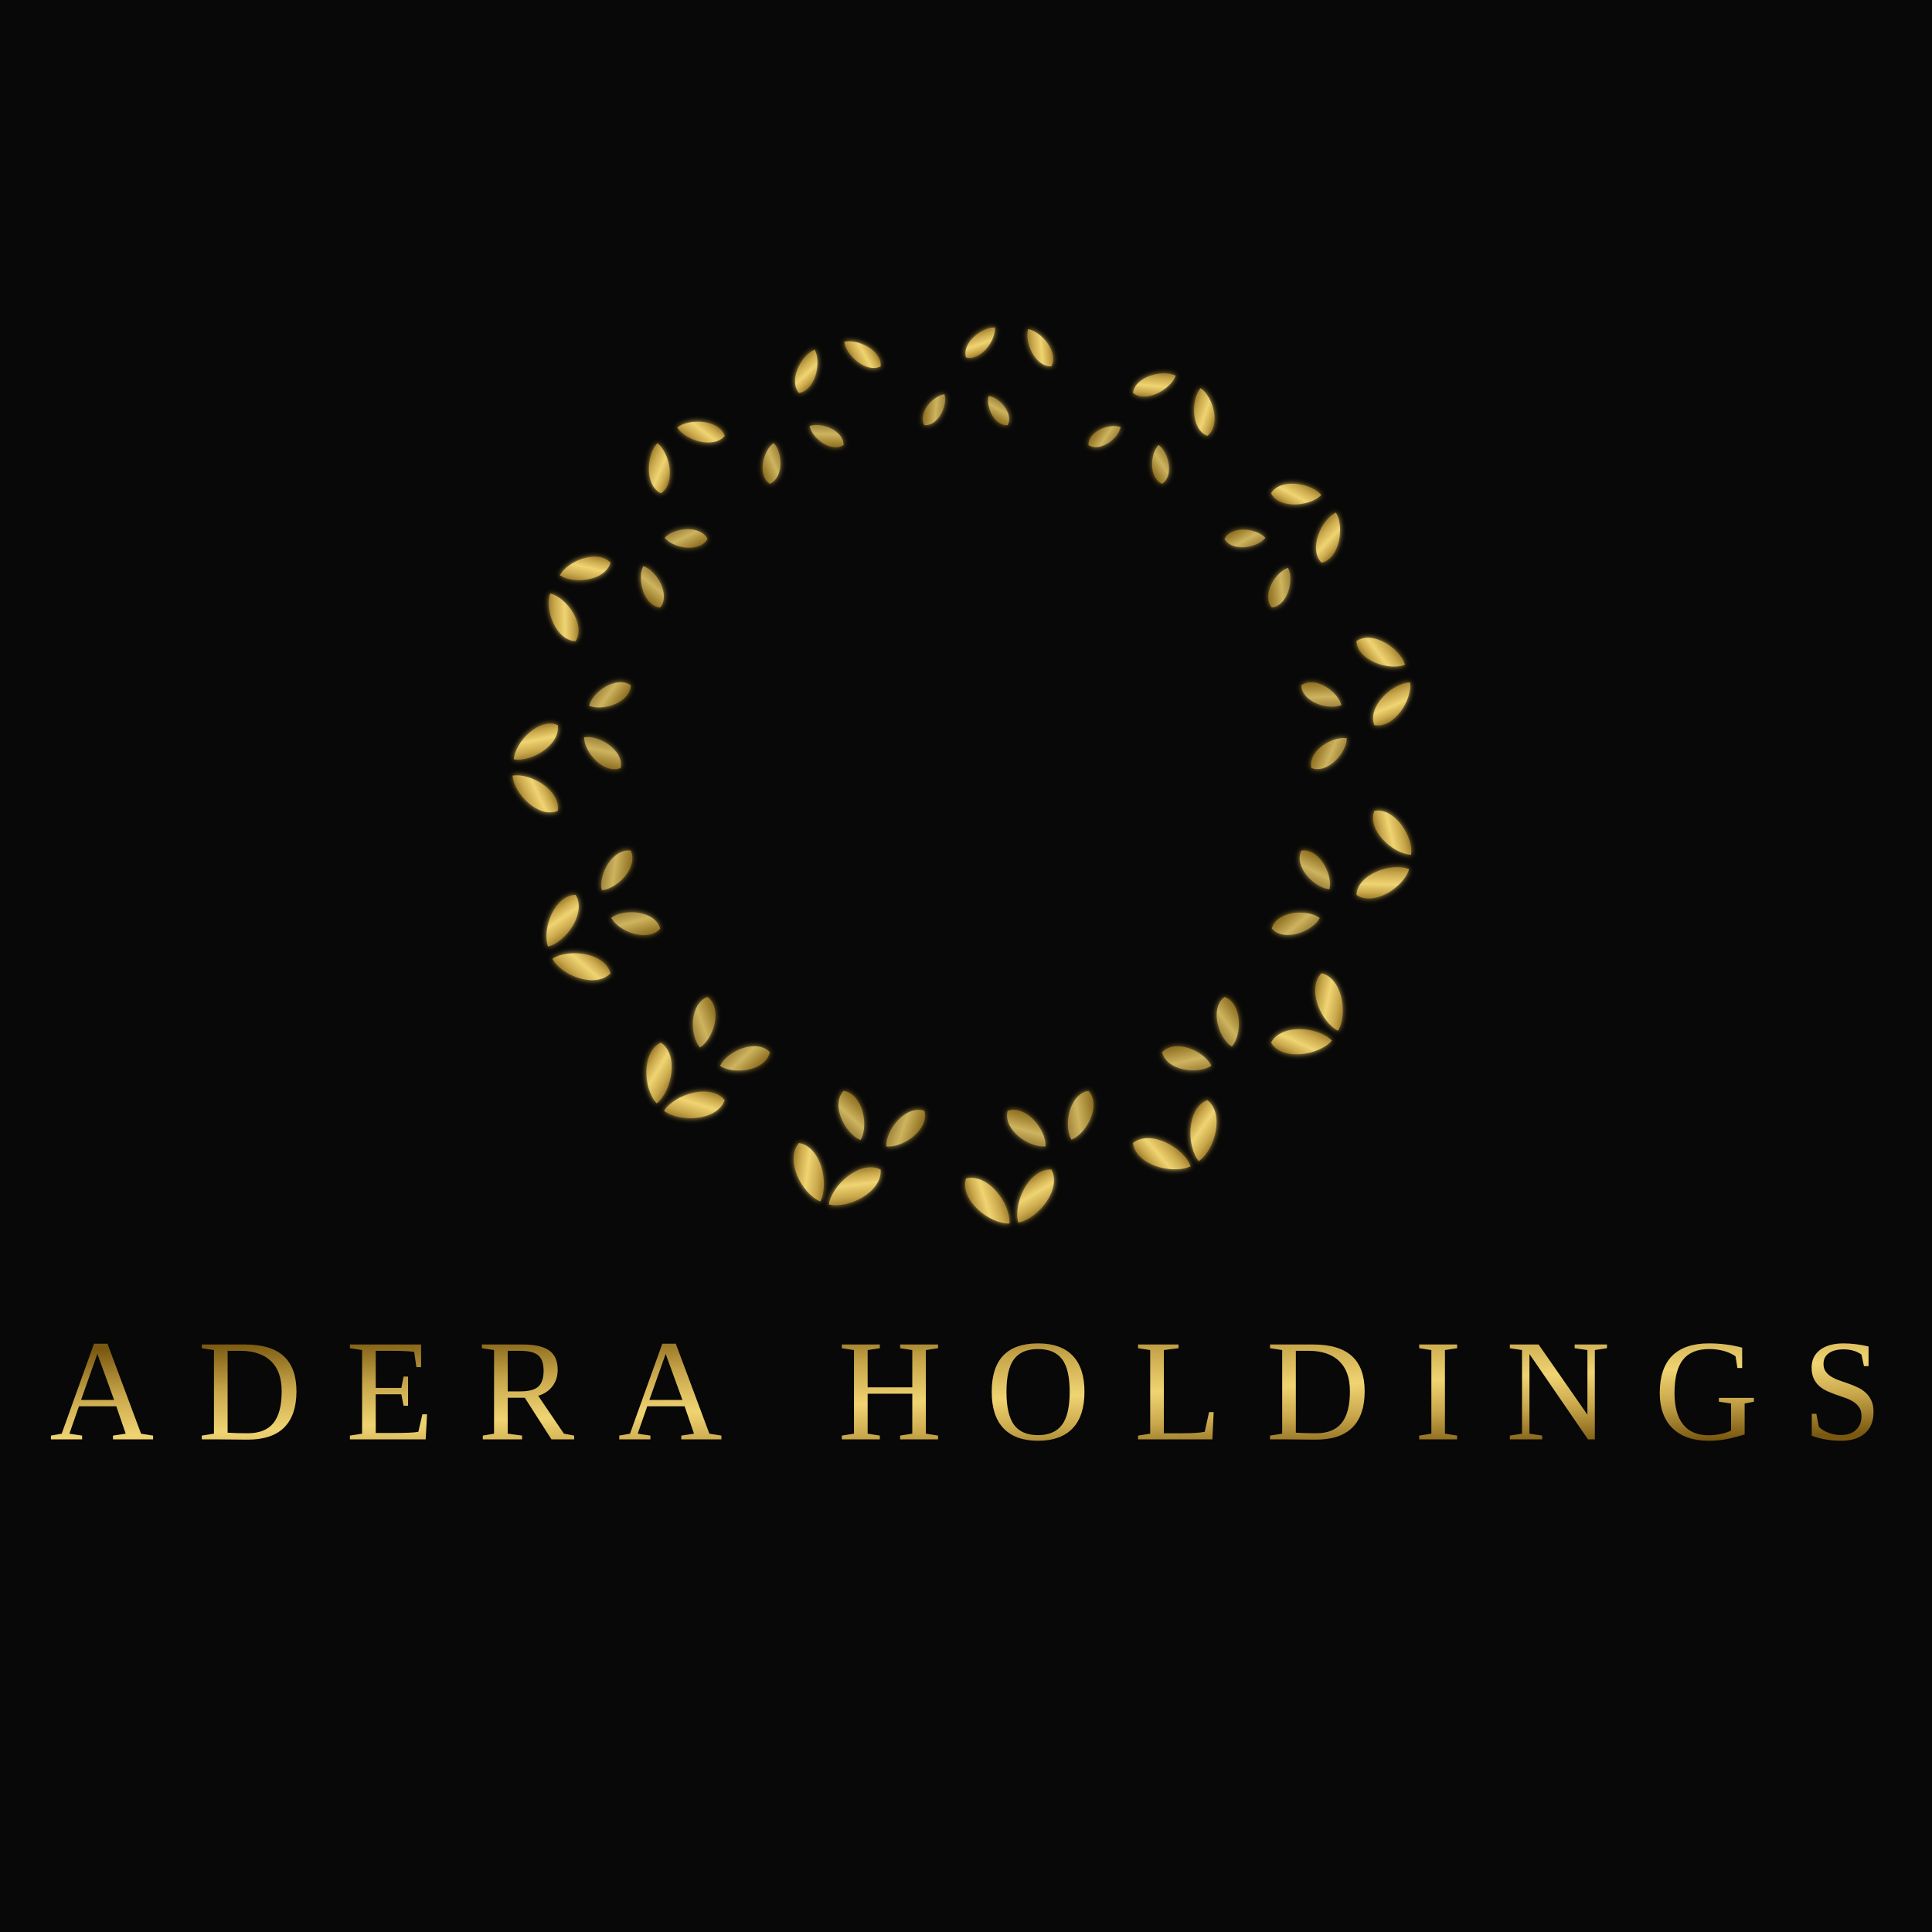
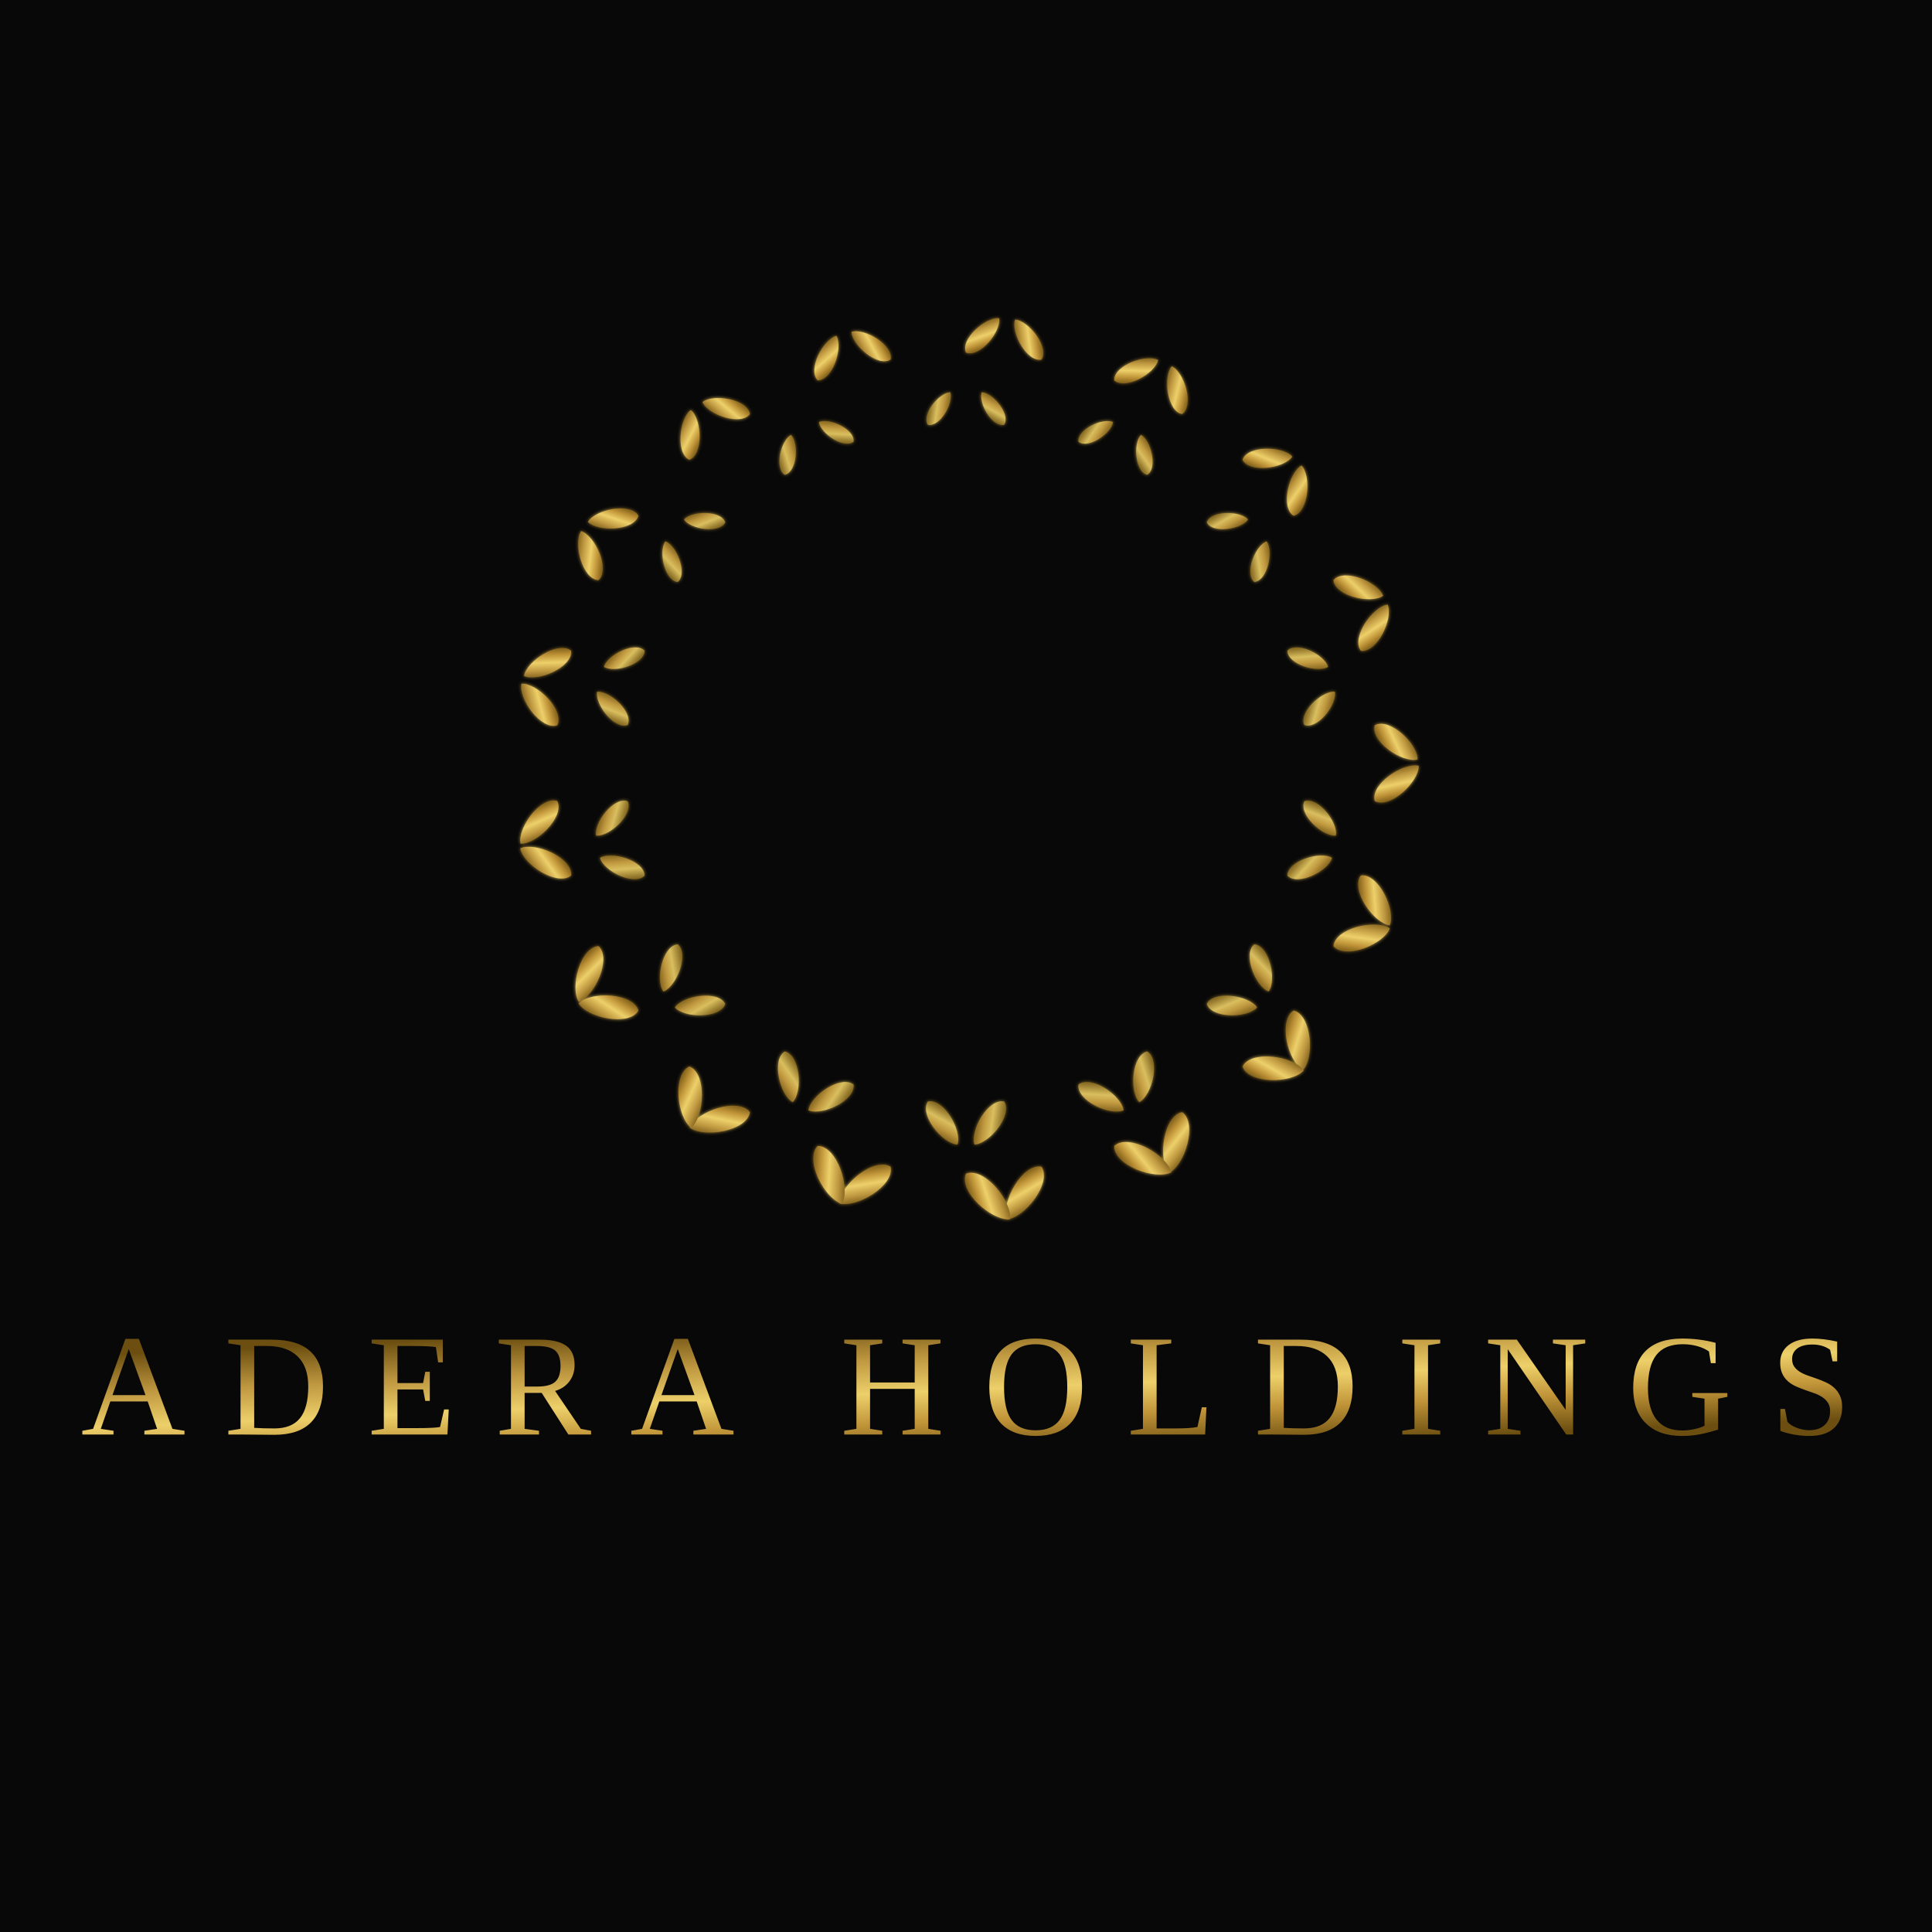
<svg xmlns="http://www.w3.org/2000/svg" viewBox="0 0 800 800" width="800" height="800">
  <defs>
-     <linearGradient id="g1" x1="10%" y1="0%" x2="90%" y2="100%">
-       <stop offset="0%" stop-color="#7A5810" />
-       <stop offset="30%" stop-color="#C9A84C" />
-       <stop offset="55%" stop-color="#F0D472" />
-       <stop offset="75%" stop-color="#C9A84C" />
-       <stop offset="100%" stop-color="#7A5810" />
+     <linearGradient id="g1" x1="15%" y1="5%" x2="85%" y2="95%">
+       <stop offset="0%" stop-color="#6B4E10" />
+       <stop offset="28%" stop-color="#BF9840" />
+       <stop offset="52%" stop-color="#EDD06A" />
+       <stop offset="74%" stop-color="#C09438" />
+       <stop offset="100%" stop-color="#6B4E10" />
    </linearGradient>
-     <linearGradient id="g2" x1="90%" y1="0%" x2="10%" y2="100%">
-       <stop offset="0%" stop-color="#9A7A2E" />
-       <stop offset="45%" stop-color="#E8CB6A" />
-       <stop offset="100%" stop-color="#8B6610" />
+     <linearGradient id="g2" x1="85%" y1="5%" x2="15%" y2="95%">
+       <stop offset="0%" stop-color="#7A5A12" />
+       <stop offset="35%" stop-color="#D4A845" />
+       <stop offset="58%" stop-color="#F0D268" />
+       <stop offset="100%" stop-color="#7A5A12" />
    </linearGradient>
-     <filter id="soft" x="-10%" y="-10%" width="120%" height="120%">
-       <feGaussianBlur stdDeviation="1.2" result="b" />
+     <filter id="soft">
+       <feGaussianBlur stdDeviation="0.7" result="b" />
      <feComposite in="SourceGraphic" in2="b" operator="over" />
    </filter>
  </defs>
  <rect width="800" height="800" fill="#080808" />
  <g fill="url(#g1)" filter="url(#soft)">
-     <path d="M 0 0 C 5.4 -3.11 4.05 -13.478 0 -17.28 C -4.05 -13.478 -5.4 -3.11 0 0 Z" transform="translate(400.00,148.00) rotate(44.00)" />
-     <path d="M 0 0 C 5.682 -3.273 4.262 -14.183 0 -18.183 C -4.262 -14.183 -5.682 -3.273 0 0 Z" transform="translate(435.34,151.71) rotate(-32.00)" />
-     <path d="M 0 0 C 5.961 -3.434 4.471 -14.88 0 -19.076 C -4.471 -14.88 -5.961 -3.434 0 0 Z" transform="translate(469.15,162.70) rotate(68.00)" />
-     <path d="M 0 0 C 6.234 -3.591 4.676 -15.561 0 -19.95 C -4.676 -15.561 -6.234 -3.591 0 0 Z" transform="translate(499.92,180.47) rotate(-8.00)" />
-     <path d="M 0 0 C 6.498 -3.743 4.874 -16.219 0 -20.794 C -4.874 -16.219 -6.498 -3.743 0 0 Z" transform="translate(526.33,204.25) rotate(92.00)" />
-     <path d="M 0 0 C 6.75 -3.888 5.062 -16.848 0 -21.6 C -5.062 -16.848 -6.75 -3.888 0 0 Z" transform="translate(547.22,233.00) rotate(16.00)" />
-     <path d="M 0 0 C 6.987 -4.025 5.24 -17.44 0 -22.358 C -5.24 -17.44 -6.987 -4.025 0 0 Z" transform="translate(561.68,265.47) rotate(116.00)" />
-     <path d="M 0 0 C 7.207 -4.151 5.405 -17.988 0 -23.061 C -5.405 -17.988 -7.207 -4.151 0 0 Z" transform="translate(569.07,300.23) rotate(40.00)" />
-     <path d="M 0 0 C 7.406 -4.266 5.555 -18.487 0 -23.701 C -5.555 -18.487 -7.406 -4.266 0 0 Z" transform="translate(569.07,335.77) rotate(140.00)" />
-     <path d="M 0 0 C 7.584 -4.369 5.688 -18.931 0 -24.27 C -5.688 -18.931 -7.584 -4.369 0 0 Z" transform="translate(561.68,370.53) rotate(64.00)" />
-     <path d="M 0 0 C 7.738 -4.457 5.804 -19.315 0 -24.762 C -5.804 -19.315 -7.738 -4.457 0 0 Z" transform="translate(547.22,403.00) rotate(164.00)" />
-     <path d="M 0 0 C 7.867 -4.531 5.9 -19.635 0 -25.173 C -5.9 -19.635 -7.867 -4.531 0 0 Z" transform="translate(526.33,431.75) rotate(88.00)" />
-     <path d="M 0 0 C 7.968 -4.589 5.976 -19.888 0 -25.497 C -5.976 -19.888 -7.968 -4.589 0 0 Z" transform="translate(499.92,455.53) rotate(188.00)" />
-     <path d="M 0 0 C 8.041 -4.632 6.031 -20.07 0 -25.731 C -6.031 -20.07 -8.041 -4.632 0 0 Z" transform="translate(469.15,473.30) rotate(112.00)" />
-     <path d="M 0 0 C 8.085 -4.657 6.064 -20.181 0 -25.873 C -6.064 -20.181 -8.085 -4.657 0 0 Z" transform="translate(435.34,484.29) rotate(212.00)" />
-     <path d="M 0 0 C 8.1 -4.666 6.075 -20.218 0 -25.92 C -6.075 -20.218 -8.1 -4.666 0 0 Z" transform="translate(400.00,488.00) rotate(136.00)" />
-     <path d="M 0 0 C 8.085 -4.657 6.064 -20.181 0 -25.873 C -6.064 -20.181 -8.085 -4.657 0 0 Z" transform="translate(364.66,484.29) rotate(236.00)" />
-     <path d="M 0 0 C 8.041 -4.632 6.031 -20.07 0 -25.731 C -6.031 -20.07 -8.041 -4.632 0 0 Z" transform="translate(330.85,473.30) rotate(160.00)" />
-     <path d="M 0 0 C 7.968 -4.589 5.976 -19.888 0 -25.497 C -5.976 -19.888 -7.968 -4.589 0 0 Z" transform="translate(300.08,455.53) rotate(260.00)" />
-     <path d="M 0 0 C 7.867 -4.531 5.9 -19.635 0 -25.173 C -5.9 -19.635 -7.867 -4.531 0 0 Z" transform="translate(273.67,431.75) rotate(184.00)" />
-     <path d="M 0 0 C 7.738 -4.457 5.804 -19.315 0 -24.762 C -5.804 -19.315 -7.738 -4.457 0 0 Z" transform="translate(252.78,403.00) rotate(284.00)" />
-     <path d="M 0 0 C 7.584 -4.369 5.688 -18.931 0 -24.27 C -5.688 -18.931 -7.584 -4.369 0 0 Z" transform="translate(238.32,370.53) rotate(208.00)" />
-     <path d="M 0 0 C 7.406 -4.266 5.555 -18.487 0 -23.701 C -5.555 -18.487 -7.406 -4.266 0 0 Z" transform="translate(230.93,335.77) rotate(308.00)" />
-     <path d="M 0 0 C 7.207 -4.151 5.405 -17.988 0 -23.061 C -5.405 -17.988 -7.207 -4.151 0 0 Z" transform="translate(230.93,300.23) rotate(232.00)" />
-     <path d="M 0 0 C 6.987 -4.025 5.24 -17.44 0 -22.358 C -5.24 -17.44 -6.987 -4.025 0 0 Z" transform="translate(238.32,265.47) rotate(332.00)" />
-     <path d="M 0 0 C 6.75 -3.888 5.062 -16.848 0 -21.6 C -5.062 -16.848 -6.75 -3.888 0 0 Z" transform="translate(252.78,233.00) rotate(256.00)" />
-     <path d="M 0 0 C 6.498 -3.743 4.874 -16.219 0 -20.794 C -4.874 -16.219 -6.498 -3.743 0 0 Z" transform="translate(273.67,204.25) rotate(356.00)" />
-     <path d="M 0 0 C 6.234 -3.591 4.676 -15.561 0 -19.95 C -4.676 -15.561 -6.234 -3.591 0 0 Z" transform="translate(300.08,180.47) rotate(280.00)" />
-     <path d="M 0 0 C 5.961 -3.434 4.471 -14.88 0 -19.076 C -4.471 -14.88 -5.961 -3.434 0 0 Z" transform="translate(330.85,162.70) rotate(380.00)" />
-     <path d="M 0 0 C 5.682 -3.273 4.262 -14.183 0 -18.183 C -4.262 -14.183 -5.682 -3.273 0 0 Z" transform="translate(364.66,151.71) rotate(304.00)" />
+     <path d="M 0 0 C  5.57 -2.37    4.46 -16.22    0 -19.78 C  -4.46 -16.22    -5.57 -2.37    0 0 Z" transform="translate(400.00,146.00) rotate(44.00)" />
+     <path d="M 0 0 C  5.59 -2.38    4.47 -16.26    0 -19.83 C  -4.47 -16.26    -5.59 -2.38    0 0 Z" transform="translate(431.24,148.89) rotate(-33.41)" />
+     <path d="M 0 0 C  5.63 -2.40    4.51 -16.40    0 -20.00 C  -4.51 -16.40    -5.63 -2.40    0 0 Z" transform="translate(461.41,157.48) rotate(65.18)" />
+     <path d="M 0 0 C  5.71 -2.43    4.57 -16.62    0 -20.26 C  -4.57 -16.62    -5.71 -2.43    0 0 Z" transform="translate(489.49,171.46) rotate(-12.24)" />
+     <path d="M 0 0 C  5.81 -2.47    4.65 -16.91    0 -20.62 C  -4.65 -16.91    -5.81 -2.47    0 0 Z" transform="translate(514.53,190.37) rotate(86.35)" />
+     <path d="M 0 0 C  5.93 -2.53    4.75 -17.27    0 -21.06 C  -4.75 -17.27    -5.93 -2.53    0 0 Z" transform="translate(535.66,213.55) rotate(8.94)" />
+     <path d="M 0 0 C  6.08 -2.59    4.86 -17.68    0 -21.56 C  -4.86 -17.68    -6.08 -2.59    0 0 Z" transform="translate(552.18,240.22) rotate(107.53)" />
+     <path d="M 0 0 C  6.23 -2.65    4.99 -18.14    0 -22.12 C  -4.99 -18.14    -6.23 -2.65    0 0 Z" transform="translate(563.51,269.48) rotate(30.12)" />
+     <path d="M 0 0 C  6.40 -2.72    5.12 -18.62    0 -22.70 C  -5.12 -18.62    -6.40 -2.72    0 0 Z" transform="translate(569.27,300.31) rotate(128.71)" />
+     <path d="M 0 0 C  6.56 -2.80    5.25 -19.10    0 -23.30 C  -5.25 -19.10    -6.56 -2.80    0 0 Z" transform="translate(569.27,331.69) rotate(51.29)" />
+     <path d="M 0 0 C  6.73 -2.87    5.38 -19.58    0 -23.88 C  -5.38 -19.58    -6.73 -2.87    0 0 Z" transform="translate(563.51,362.52) rotate(149.88)" />
+     <path d="M 0 0 C  6.88 -2.93    5.51 -20.04    0 -24.44 C  -5.51 -20.04    -6.88 -2.93    0 0 Z" transform="translate(552.18,391.78) rotate(72.47)" />
+     <path d="M 0 0 C  7.03 -2.99    5.62 -20.45    0 -24.94 C  -5.62 -20.45    -7.03 -2.99    0 0 Z" transform="translate(535.66,418.45) rotate(171.06)" />
+     <path d="M 0 0 C  7.15 -3.05    5.72 -20.81    0 -25.38 C  -5.72 -20.81    -7.15 -3.05    0 0 Z" transform="translate(514.53,441.63) rotate(93.65)" />
+     <path d="M 0 0 C  7.25 -3.09    5.80 -21.10    0 -25.74 C  -5.80 -21.10    -7.25 -3.09    0 0 Z" transform="translate(489.49,460.54) rotate(192.24)" />
+     <path d="M 0 0 C  7.33 -3.12    5.86 -21.32    0 -26.00 C  -5.86 -21.32    -7.33 -3.12    0 0 Z" transform="translate(461.41,474.52) rotate(114.82)" />
+     <path d="M 0 0 C  7.37 -3.14    5.90 -21.46    0 -26.17 C  -5.90 -21.46    -7.37 -3.14    0 0 Z" transform="translate(431.24,483.11) rotate(213.41)" />
+     <path d="M 0 0 C  7.39 -3.15    5.91 -21.50    0 -26.22 C  -5.91 -21.50    -7.39 -3.15    0 0 Z" transform="translate(400.00,486.00) rotate(136.00)" />
+     <path d="M 0 0 C  7.37 -3.14    5.90 -21.46    0 -26.17 C  -5.90 -21.46    -7.37 -3.14    0 0 Z" transform="translate(368.76,483.11) rotate(234.59)" />
+     <path d="M 0 0 C  7.33 -3.12    5.86 -21.32    0 -26.00 C  -5.86 -21.32    -7.33 -3.12    0 0 Z" transform="translate(338.59,474.52) rotate(157.18)" />
+     <path d="M 0 0 C  7.25 -3.09    5.80 -21.10    0 -25.74 C  -5.80 -21.10    -7.25 -3.09    0 0 Z" transform="translate(310.51,460.54) rotate(255.76)" />
+     <path d="M 0 0 C  7.15 -3.05    5.72 -20.81    0 -25.38 C  -5.72 -20.81    -7.15 -3.05    0 0 Z" transform="translate(285.47,441.63) rotate(178.35)" />
+     <path d="M 0 0 C  7.03 -2.99    5.62 -20.45    0 -24.94 C  -5.62 -20.45    -7.03 -2.99    0 0 Z" transform="translate(264.34,418.45) rotate(276.94)" />
+     <path d="M 0 0 C  6.88 -2.93    5.51 -20.04    0 -24.44 C  -5.51 -20.04    -6.88 -2.93    0 0 Z" transform="translate(247.82,391.78) rotate(199.53)" />
+     <path d="M 0 0 C  6.73 -2.87    5.38 -19.58    0 -23.88 C  -5.38 -19.58    -6.73 -2.87    0 0 Z" transform="translate(236.49,362.52) rotate(298.12)" />
+     <path d="M 0 0 C  6.56 -2.80    5.25 -19.10    0 -23.30 C  -5.25 -19.10    -6.56 -2.80    0 0 Z" transform="translate(230.73,331.69) rotate(220.71)" />
+     <path d="M 0 0 C  6.40 -2.72    5.12 -18.62    0 -22.70 C  -5.12 -18.62    -6.40 -2.72    0 0 Z" transform="translate(230.73,300.31) rotate(319.29)" />
+     <path d="M 0 0 C  6.23 -2.65    4.99 -18.14    0 -22.12 C  -4.99 -18.14    -6.23 -2.65    0 0 Z" transform="translate(236.49,269.48) rotate(241.88)" />
+     <path d="M 0 0 C  6.08 -2.59    4.86 -17.68    0 -21.56 C  -4.86 -17.68    -6.08 -2.59    0 0 Z" transform="translate(247.82,240.22) rotate(340.47)" />
+     <path d="M 0 0 C  5.93 -2.53    4.75 -17.27    0 -21.06 C  -4.75 -17.27    -5.93 -2.53    0 0 Z" transform="translate(264.34,213.55) rotate(263.06)" />
+     <path d="M 0 0 C  5.81 -2.47    4.65 -16.91    0 -20.62 C  -4.65 -16.91    -5.81 -2.47    0 0 Z" transform="translate(285.47,190.37) rotate(361.65)" />
+     <path d="M 0 0 C  5.71 -2.43    4.57 -16.62    0 -20.26 C  -4.57 -16.62    -5.71 -2.43    0 0 Z" transform="translate(310.51,171.46) rotate(284.24)" />
+     <path d="M 0 0 C  5.63 -2.40    4.51 -16.40    0 -20.00 C  -4.51 -16.40    -5.63 -2.40    0 0 Z" transform="translate(338.59,157.48) rotate(382.82)" />
+     <path d="M 0 0 C  5.59 -2.38    4.47 -16.26    0 -19.83 C  -4.47 -16.26    -5.59 -2.38    0 0 Z" transform="translate(368.76,148.89) rotate(305.41)" />
  </g>
-   <g fill="url(#g2)" opacity="0.88" filter="url(#soft)">
-     <path d="M 0 0 C 4.68 -2.592 3.51 -11.232 0 -14.4 C -3.51 -11.232 -4.68 -2.592 0 0 Z" transform="translate(417.24,176.04) rotate(-33.08)" />
-     <path d="M 0 0 C 4.962 -2.748 3.722 -11.909 0 -15.268 C -3.722 -11.909 -4.962 -2.748 0 0 Z" transform="translate(450.71,184.29) rotate(60.77)" />
-     <path d="M 0 0 C 5.24 -2.902 3.93 -12.576 0 -16.123 C -3.93 -12.576 -5.24 -2.902 0 0 Z" transform="translate(481.23,200.31) rotate(-5.38)" />
-     <path d="M 0 0 C 5.51 -3.052 4.132 -13.223 0 -16.953 C -4.132 -13.223 -5.51 -3.052 0 0 Z" transform="translate(507.04,223.17) rotate(88.46)" />
-     <path d="M 0 0 C 5.767 -3.194 4.326 -13.842 0 -17.746 C -4.326 -13.842 -5.767 -3.194 0 0 Z" transform="translate(526.62,251.54) rotate(22.31)" />
-     <path d="M 0 0 C 6.009 -3.328 4.507 -14.422 0 -18.49 C -4.507 -14.422 -6.009 -3.328 0 0 Z" transform="translate(538.84,283.78) rotate(116.15)" />
-     <path d="M 0 0 C 6.232 -3.451 4.674 -14.956 0 -19.174 C -4.674 -14.956 -6.232 -3.451 0 0 Z" transform="translate(543.00,318.00) rotate(50.00)" />
-     <path d="M 0 0 C 6.432 -3.562 4.824 -15.436 0 -19.789 C -4.824 -15.436 -6.432 -3.562 0 0 Z" transform="translate(538.84,352.22) rotate(143.85)" />
-     <path d="M 0 0 C 6.606 -3.659 4.954 -15.854 0 -20.325 C -4.954 -15.854 -6.606 -3.659 0 0 Z" transform="translate(526.62,384.46) rotate(77.69)" />
-     <path d="M 0 0 C 6.752 -3.74 5.064 -16.205 0 -20.775 C -5.064 -16.205 -6.752 -3.74 0 0 Z" transform="translate(507.04,412.83) rotate(171.54)" />
-     <path d="M 0 0 C 6.868 -3.804 5.151 -16.483 0 -21.132 C -5.151 -16.483 -6.868 -3.804 0 0 Z" transform="translate(481.23,435.69) rotate(105.38)" />
-     <path d="M 0 0 C 6.952 -3.85 5.214 -16.685 0 -21.391 C -5.214 -16.685 -6.952 -3.85 0 0 Z" transform="translate(450.71,451.71) rotate(199.23)" />
-     <path d="M 0 0 C 7.003 -3.879 5.252 -16.807 0 -21.548 C -5.252 -16.807 -7.003 -3.879 0 0 Z" transform="translate(417.24,459.96) rotate(133.08)" />
-     <path d="M 0 0 C 7.02 -3.888 5.265 -16.848 0 -21.6 C -5.265 -16.848 -7.02 -3.888 0 0 Z" transform="translate(382.76,459.96) rotate(226.92)" />
-     <path d="M 0 0 C 7.003 -3.879 5.252 -16.807 0 -21.548 C -5.252 -16.807 -7.003 -3.879 0 0 Z" transform="translate(349.29,451.71) rotate(160.77)" />
-     <path d="M 0 0 C 6.952 -3.85 5.214 -16.685 0 -21.391 C -5.214 -16.685 -6.952 -3.85 0 0 Z" transform="translate(318.77,435.69) rotate(254.62)" />
-     <path d="M 0 0 C 6.868 -3.804 5.151 -16.483 0 -21.132 C -5.151 -16.483 -6.868 -3.804 0 0 Z" transform="translate(292.96,412.83) rotate(188.46)" />
-     <path d="M 0 0 C 6.752 -3.74 5.064 -16.205 0 -20.775 C -5.064 -16.205 -6.752 -3.74 0 0 Z" transform="translate(273.38,384.46) rotate(282.31)" />
-     <path d="M 0 0 C 6.606 -3.659 4.954 -15.854 0 -20.325 C -4.954 -15.854 -6.606 -3.659 0 0 Z" transform="translate(261.16,352.22) rotate(216.15)" />
-     <path d="M 0 0 C 6.432 -3.562 4.824 -15.436 0 -19.789 C -4.824 -15.436 -6.432 -3.562 0 0 Z" transform="translate(257.00,318.00) rotate(310.00)" />
-     <path d="M 0 0 C 6.232 -3.451 4.674 -14.956 0 -19.174 C -4.674 -14.956 -6.232 -3.451 0 0 Z" transform="translate(261.16,283.78) rotate(243.85)" />
-     <path d="M 0 0 C 6.009 -3.328 4.507 -14.422 0 -18.49 C -4.507 -14.422 -6.009 -3.328 0 0 Z" transform="translate(273.38,251.54) rotate(337.69)" />
-     <path d="M 0 0 C 5.767 -3.194 4.326 -13.842 0 -17.746 C -4.326 -13.842 -5.767 -3.194 0 0 Z" transform="translate(292.96,223.17) rotate(271.54)" />
-     <path d="M 0 0 C 5.51 -3.052 4.132 -13.223 0 -16.953 C -4.132 -13.223 -5.51 -3.052 0 0 Z" transform="translate(318.77,200.31) rotate(365.38)" />
-     <path d="M 0 0 C 5.24 -2.902 3.93 -12.576 0 -16.123 C -3.93 -12.576 -5.24 -2.902 0 0 Z" transform="translate(349.29,184.29) rotate(299.23)" />
-     <path d="M 0 0 C 4.962 -2.748 3.722 -11.909 0 -15.268 C -3.722 -11.909 -4.962 -2.748 0 0 Z" transform="translate(382.76,176.04) rotate(393.08)" />
+   <g fill="url(#g2)" opacity="0.90" filter="url(#soft)">
+     <path d="M 0 0 C  4.65 -1.96    3.72 -13.41    0 -16.36 C  -3.72 -13.41    -4.65 -1.96    0 0 Z" transform="translate(415.79,175.89) rotate(-34.57)" />
+     <path d="M 0 0 C  4.69 -1.98    3.75 -13.52    0 -16.49 C  -3.75 -13.52    -4.69 -1.98    0 0 Z" transform="translate(446.57,182.91) rotate(60.29)" />
+     <path d="M 0 0 C  4.76 -2.01    3.81 -13.73    0 -16.75 C  -3.81 -13.73    -4.76 -2.01    0 0 Z" transform="translate(475.02,196.61) rotate(-8.86)" />
+     <path d="M 0 0 C  4.87 -2.05    3.89 -14.04    0 -17.12 C  -3.89 -14.04    -4.87 -2.05    0 0 Z" transform="translate(499.70,216.30) rotate(86.00)" />
+     <path d="M 0 0 C  5.00 -2.11    4.00 -14.42    0 -17.58 C  -4.00 -14.42    -5.00 -2.11    0 0 Z" transform="translate(519.39,240.98) rotate(16.86)" />
+     <path d="M 0 0 C  5.15 -2.17    4.12 -14.86    0 -18.12 C  -4.12 -14.86    -5.15 -2.17    0 0 Z" transform="translate(533.09,269.43) rotate(111.71)" />
+     <path d="M 0 0 C  5.32 -2.24    4.25 -15.34    0 -18.70 C  -4.25 -15.34    -5.32 -2.24    0 0 Z" transform="translate(540.11,300.21) rotate(42.57)" />
+     <path d="M 0 0 C  5.48 -2.32    4.39 -15.82    0 -19.30 C  -4.39 -15.82    -5.48 -2.32    0 0 Z" transform="translate(540.11,331.79) rotate(137.43)" />
+     <path d="M 0 0 C  5.65 -2.39    4.52 -16.30    0 -19.88 C  -4.52 -16.30    -5.65 -2.39    0 0 Z" transform="translate(533.09,362.57) rotate(68.29)" />
+     <path d="M 0 0 C  5.80 -2.45    4.64 -16.74    0 -20.42 C  -4.64 -16.74    -5.80 -2.45    0 0 Z" transform="translate(519.39,391.02) rotate(163.14)" />
+     <path d="M 0 0 C  5.93 -2.51    4.75 -17.12    0 -20.88 C  -4.75 -17.12    -5.93 -2.51    0 0 Z" transform="translate(499.70,415.70) rotate(94.00)" />
+     <path d="M 0 0 C  6.04 -2.55    4.83 -17.43    0 -21.25 C  -4.83 -17.43    -6.04 -2.55    0 0 Z" transform="translate(475.02,435.39) rotate(188.86)" />
+     <path d="M 0 0 C  6.11 -2.58    4.89 -17.64    0 -21.51 C  -4.89 -17.64    -6.11 -2.58    0 0 Z" transform="translate(446.57,449.09) rotate(119.71)" />
+     <path d="M 0 0 C  6.15 -2.60    4.92 -17.75    0 -21.64 C  -4.92 -17.75    -6.15 -2.60    0 0 Z" transform="translate(415.79,456.11) rotate(214.57)" />
+     <path d="M 0 0 C  6.15 -2.60    4.92 -17.75    0 -21.64 C  -4.92 -17.75    -6.15 -2.60    0 0 Z" transform="translate(384.21,456.11) rotate(145.43)" />
+     <path d="M 0 0 C  6.11 -2.58    4.89 -17.64    0 -21.51 C  -4.89 -17.64    -6.11 -2.58    0 0 Z" transform="translate(353.43,449.09) rotate(240.29)" />
+     <path d="M 0 0 C  6.04 -2.55    4.83 -17.43    0 -21.25 C  -4.83 -17.43    -6.04 -2.55    0 0 Z" transform="translate(324.98,435.39) rotate(171.14)" />
+     <path d="M 0 0 C  5.93 -2.51    4.75 -17.12    0 -20.88 C  -4.75 -17.12    -5.93 -2.51    0 0 Z" transform="translate(300.30,415.70) rotate(266.00)" />
+     <path d="M 0 0 C  5.80 -2.45    4.64 -16.74    0 -20.42 C  -4.64 -16.74    -5.80 -2.45    0 0 Z" transform="translate(280.61,391.02) rotate(196.86)" />
+     <path d="M 0 0 C  5.65 -2.39    4.52 -16.30    0 -19.88 C  -4.52 -16.30    -5.65 -2.39    0 0 Z" transform="translate(266.91,362.57) rotate(291.71)" />
+     <path d="M 0 0 C  5.48 -2.32    4.39 -15.82    0 -19.30 C  -4.39 -15.82    -5.48 -2.32    0 0 Z" transform="translate(259.89,331.79) rotate(222.57)" />
+     <path d="M 0 0 C  5.32 -2.24    4.25 -15.34    0 -18.70 C  -4.25 -15.34    -5.32 -2.24    0 0 Z" transform="translate(259.89,300.21) rotate(317.43)" />
+     <path d="M 0 0 C  5.15 -2.17    4.12 -14.86    0 -18.12 C  -4.12 -14.86    -5.15 -2.17    0 0 Z" transform="translate(266.91,269.43) rotate(248.29)" />
+     <path d="M 0 0 C  5.00 -2.11    4.00 -14.42    0 -17.58 C  -4.00 -14.42    -5.00 -2.11    0 0 Z" transform="translate(280.61,240.98) rotate(343.14)" />
+     <path d="M 0 0 C  4.87 -2.05    3.89 -14.04    0 -17.12 C  -3.89 -14.04    -4.87 -2.05    0 0 Z" transform="translate(300.30,216.30) rotate(274.00)" />
+     <path d="M 0 0 C  4.76 -2.01    3.81 -13.73    0 -16.75 C  -3.81 -13.73    -4.76 -2.01    0 0 Z" transform="translate(324.98,196.61) rotate(368.86)" />
+     <path d="M 0 0 C  4.69 -1.98    3.75 -13.52    0 -16.49 C  -3.75 -13.52    -4.69 -1.98    0 0 Z" transform="translate(353.43,182.91) rotate(299.71)" />
+     <path d="M 0 0 C  4.65 -1.96    3.72 -13.41    0 -16.36 C  -3.72 -13.41    -4.65 -1.96    0 0 Z" transform="translate(384.21,175.89) rotate(394.57)" />
  </g>
-   <text x="400" y="596" text-anchor="middle" font-family="Georgia, 'Times New Roman', serif" font-size="60" font-weight="400" letter-spacing="18" fill="url(#g1)">ADERA HOLDINGS</text>
-   <line x1="168" y1="624" x2="632" y2="624" stroke="url(#g2)" stroke-width="0.8" opacity="0.45" />
+   <text x="400" y="594" text-anchor="middle" font-family="Georgia, 'Times New Roman', serif" font-size="60" font-weight="400" letter-spacing="16" fill="url(#g1)">ADERA HOLDINGS</text>
+   <line x1="172" y1="622" x2="628" y2="622" stroke="url(#g2)" stroke-width="0.7" opacity="0.40" />
</svg>
